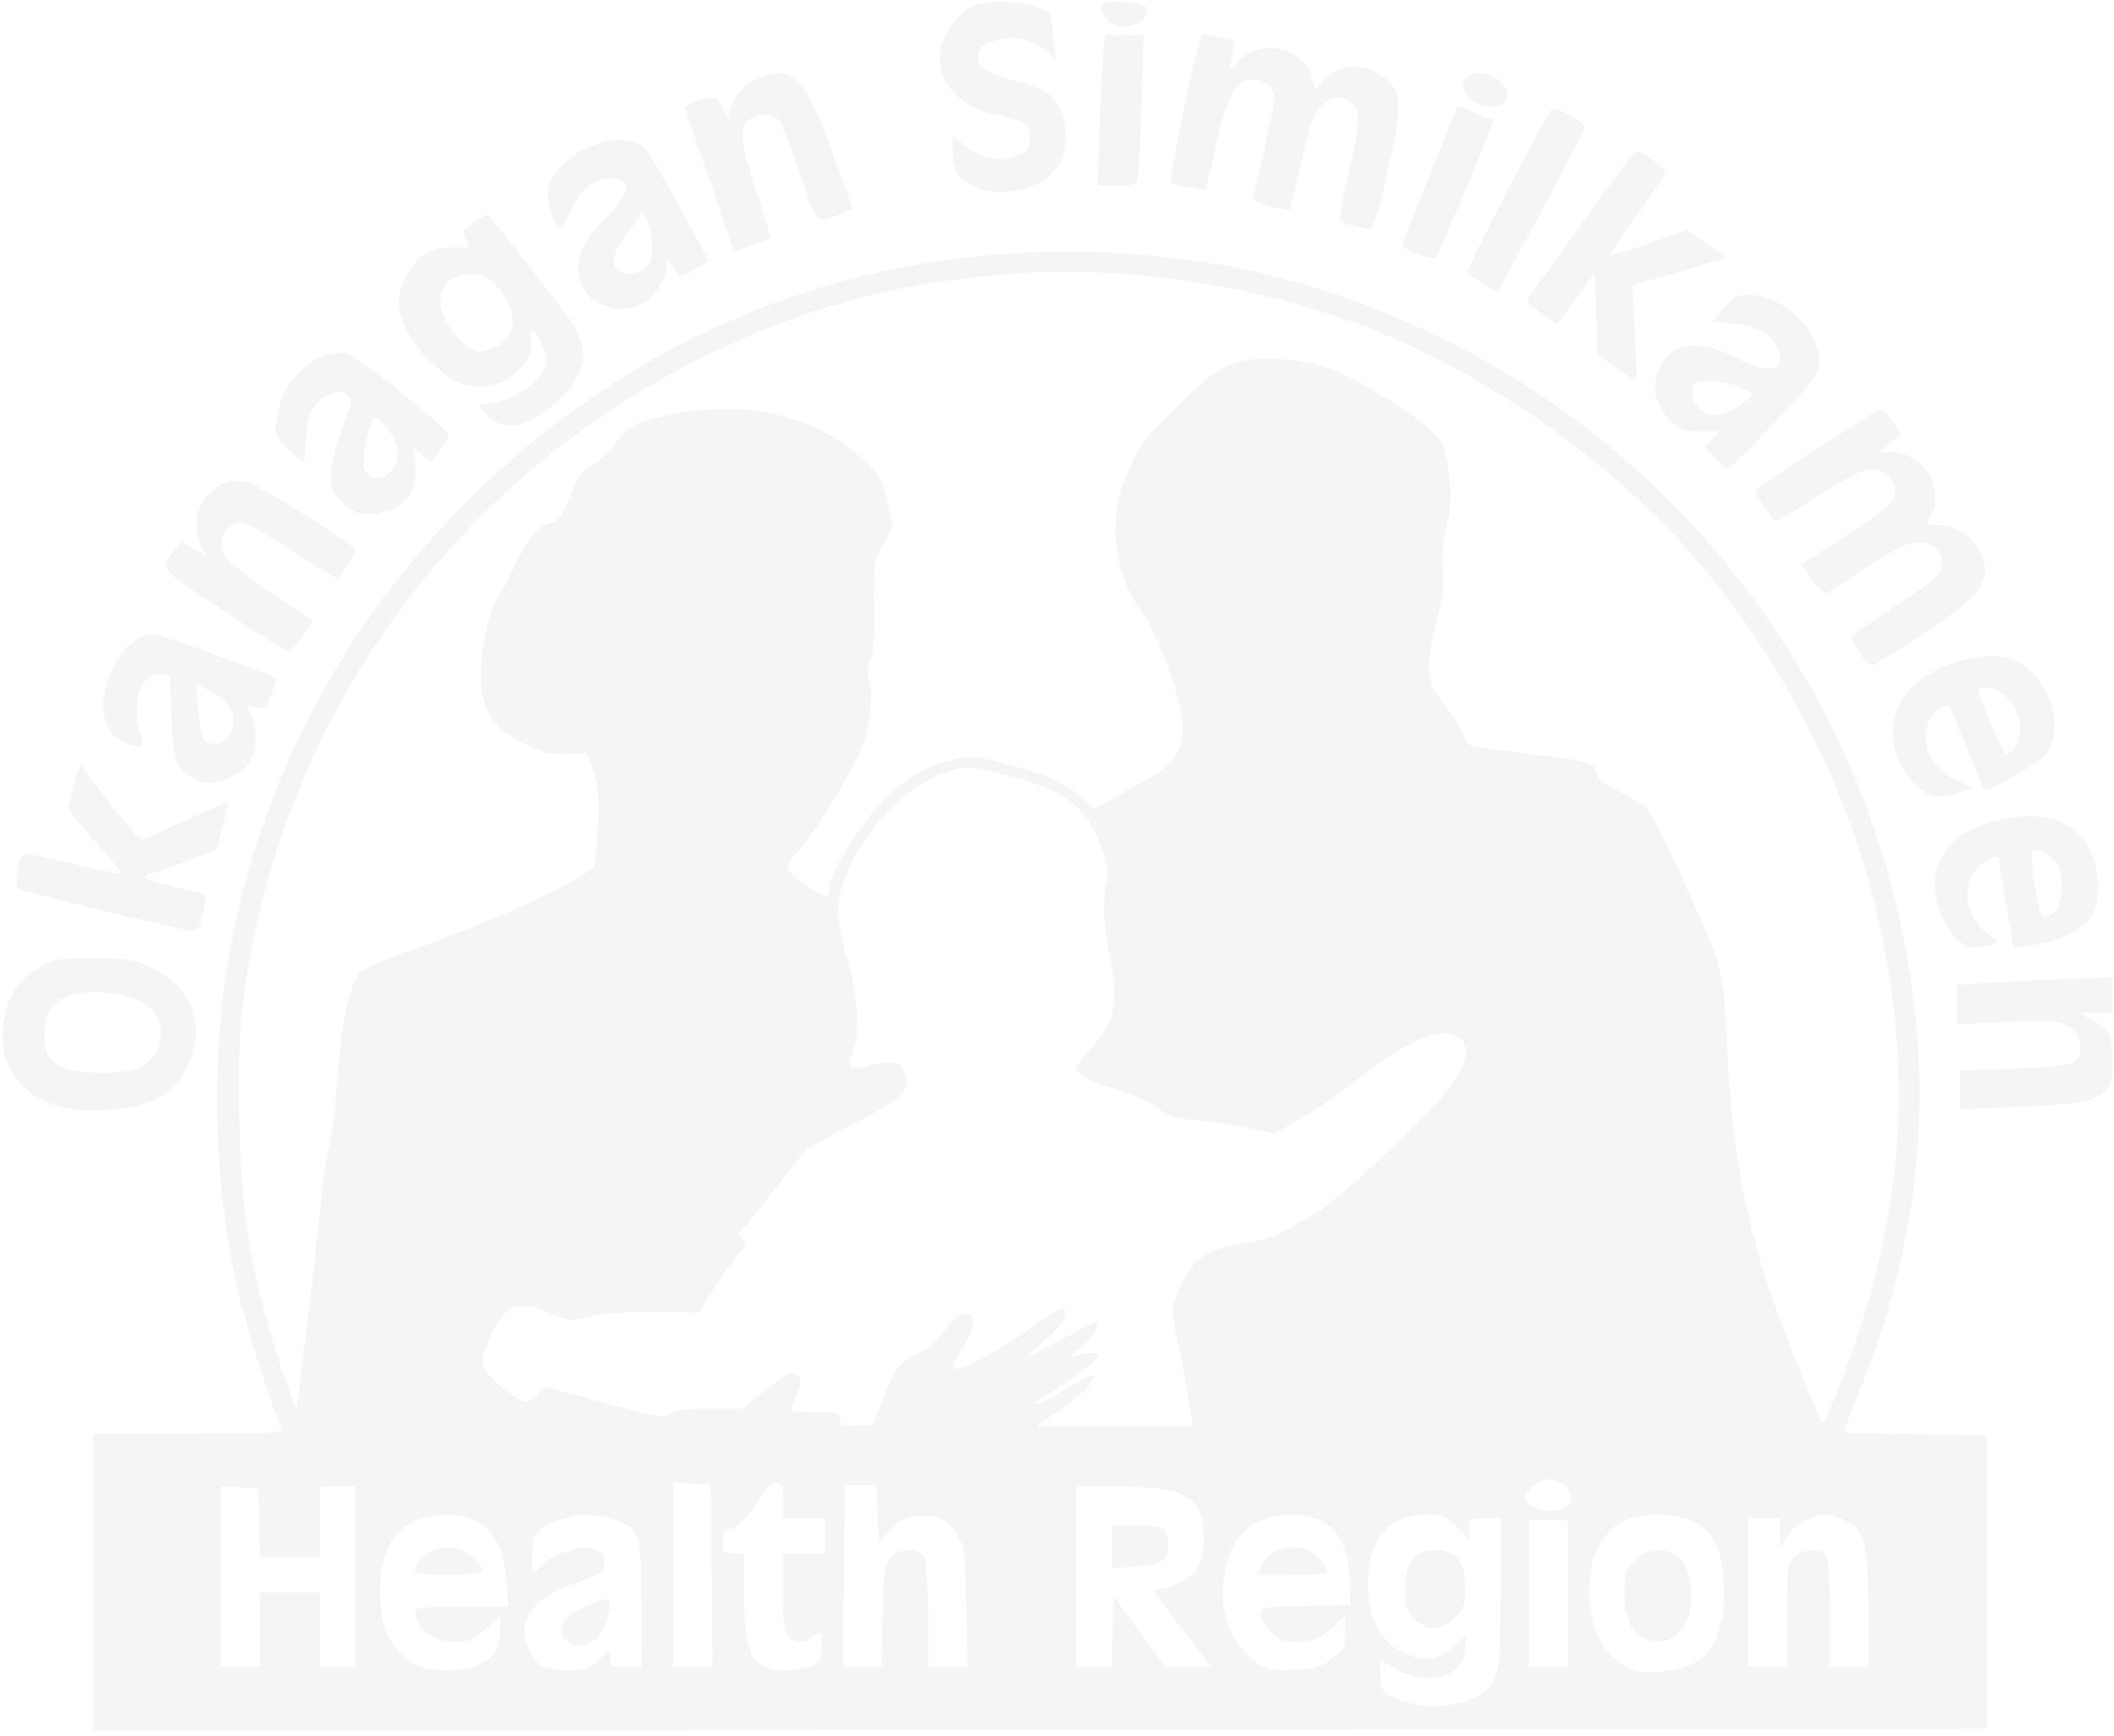
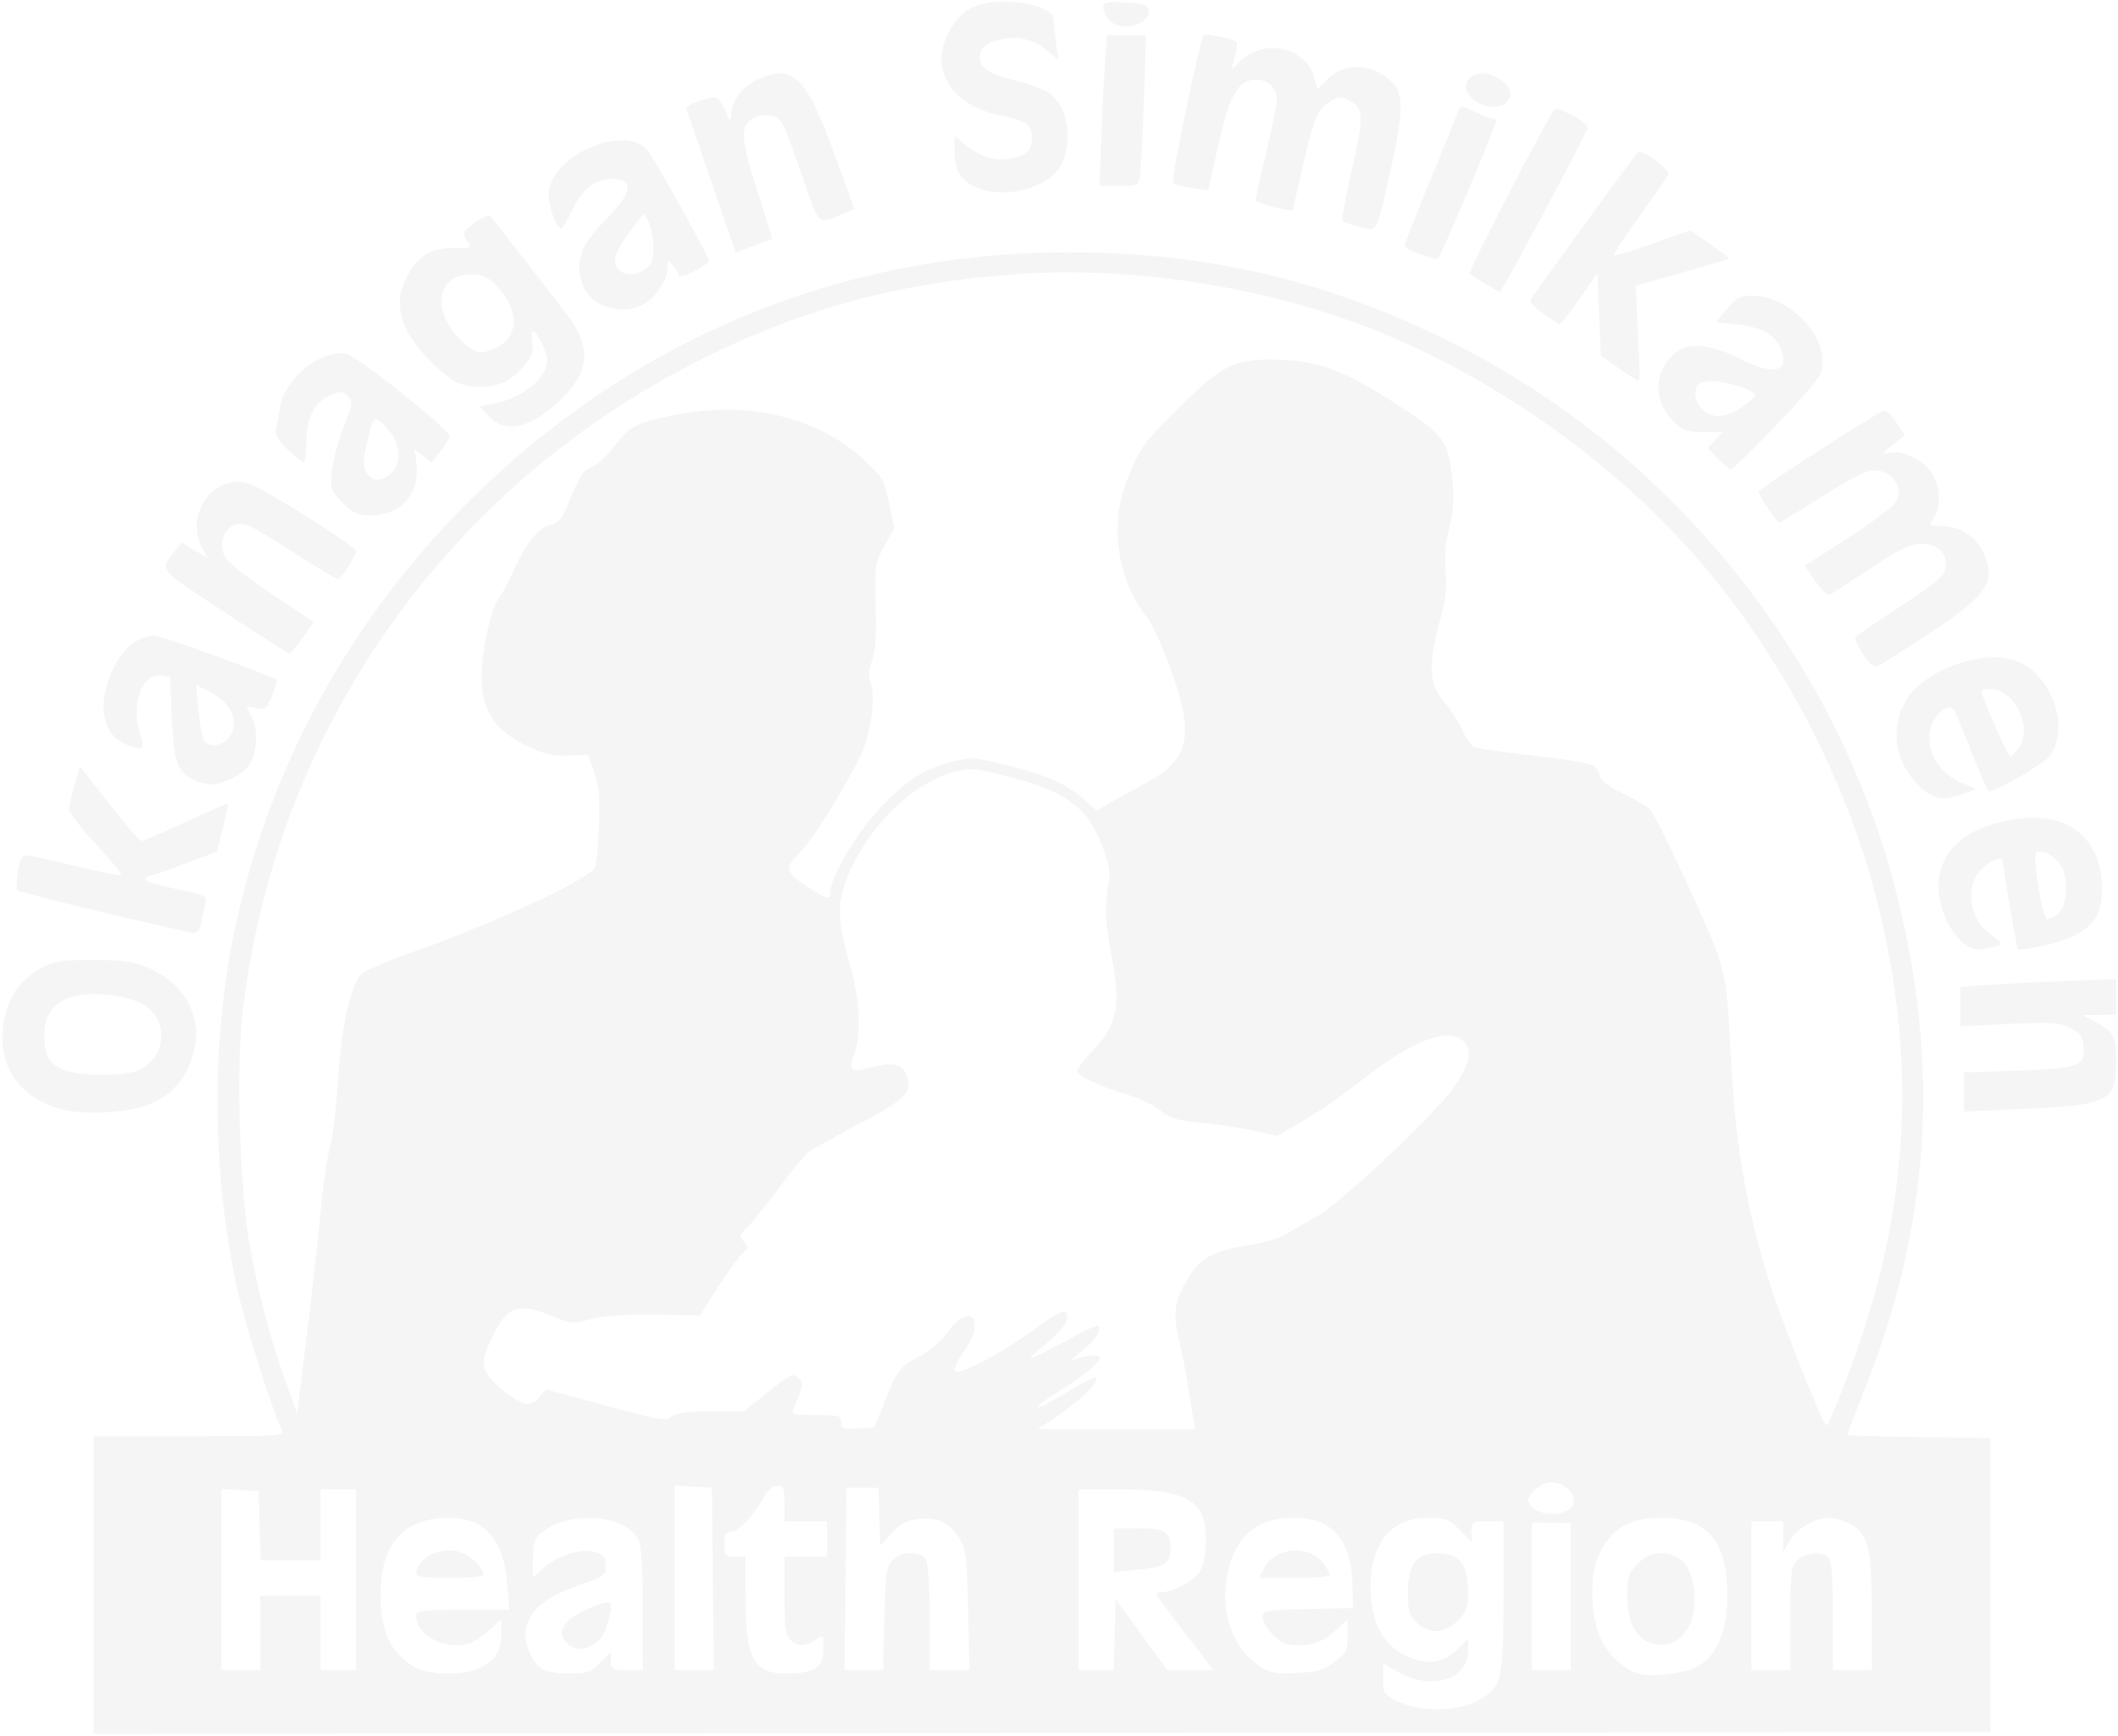
- <svg xmlns="http://www.w3.org/2000/svg" viewBox="2.511 -0.489 597.979 491" width="597.98" height="491.00" role="img" aria-labelledby="title desc" fill="#f5f5f5">
+ <svg xmlns="http://www.w3.org/2000/svg" viewBox="2.511 -0.489 597.979 489.977" width="597.98" height="489.98" role="img" aria-labelledby="title desc" fill="#f5f5f5">
  <path fill="#f5f5f5" fill-rule="evenodd" d="M29 447L29 405L56.04 405C81.99 405 83.03 404.93 82.08 403.16C79.7 398.71 71.91 374.15 69.6 363.82C62.21 330.74 62.02 292.67 69.07 260.57C79.03 215.2 101.31 174.63 134.47 141.47C180.36 95.58 239.41 70.87 303.5 70.74C343.89 70.65 378.39 78.9 414.34 97.21C475.33 128.28 521.3 185.79 538 251.9C550.32 300.64 547.46 345.18 529.05 391.58C526.27 398.57 524 404.44 524 404.63C524 404.81 533.11 405.08 544.25 405.23L564.5 405.5L564.5 447L564.5 488.5L296.75 488.75L29 489L29 447ZM419.08 479.96C426.53 476.16 426.99 474.43 427 450.25L427 429L422.5 429C418.2 429 418 429.13 418 431.9L418 434.8L414.6 431.4C411.56 428.36 410.61 428 405.75 428C395.31 428 389.5 434.98 389.5 447.53C389.5 457.3 392.67 463.57 399.28 466.86C405.13 469.77 409.99 469.17 414.15 465L417 462.15L417 465.62C417 473.73 406.55 476.86 397.25 471.55L393 469.12L393 473.45C393 477.56 393.23 477.9 397.25 479.89C403.06 482.77 413.51 482.8 419.08 479.96ZM479.6 470.89C486.27 468.85 490.12 461.48 490.2 450.61C490.32 434.64 484.83 428 471.5 428C462.43 428 457.33 431.04 453.89 438.5C451.62 443.42 451.44 452.74 453.47 459.6C455.09 465.05 459.66 470.11 464.5 471.81C467.64 472.91 474.31 472.51 479.6 470.89ZM136.68 470.93C141.85 468.98 144 466.1 144 461.14L144 456.63L141.25 459.19C139.74 460.6 137.52 462.26 136.32 462.88C129.86 466.19 120 461.77 120 455.57C120 454.22 121.88 454 133.13 454L146.27 454L145.78 447.13C144.86 434.38 139.41 428 129.42 428C116.55 428 110 435.25 110 449.49C110 460.18 112.63 465.9 119.5 470.14C122.91 472.24 132.11 472.67 136.68 470.93ZM171.92 468.92L175 465.85L175 468.42C175 470.81 175.33 471 179.5 471L184 471L183.99 453.75C183.98 442.04 183.57 435.73 182.74 434.11C178.94 426.75 162.29 425.9 154.79 432.69C153.5 433.86 153 435.79 153 439.61L153 444.9L155.6 442.5C159.62 438.77 166.38 436.53 170.26 437.65C172.97 438.42 173.5 439.06 173.5 441.53C173.5 444.32 173.07 444.63 165.5 447.22C152.64 451.63 148.11 458.52 152.5 467C154.57 470.99 156.58 471.93 163.17 471.97C168.19 472 169.2 471.65 171.92 468.92ZM232.78 470.44C234.44 469.28 235 467.89 235 464.89C235 460.95 234.96 460.91 232.78 462.44C229.95 464.43 227.56 464.42 225.57 462.43C224.33 461.19 224 458.53 224 449.93L224 439L230 439L236 439L236 434L236 429L230 429L224 429L224 424C224 419.63 223.74 419 221.95 419C220.69 419 219.26 420.2 218.2 422.15C215.46 427.22 210.94 432 208.9 432C207.4 432 207 432.73 207 435.5C207 438.72 207.24 439 210 439L213 439L213.01 449.75C213.02 467.92 215.17 472 224.78 472C228.39 472 231.39 471.42 232.78 470.44ZM379.34 468.69C382.63 466.18 383 465.42 383 461.26L383 456.63L380.25 459.19C376.29 462.89 373.68 464 368.99 464C365.74 464 364.21 463.37 361.92 461.08C360.32 459.47 359 457.23 359 456.11C359 454.17 359.66 454.05 371.75 453.78L384.5 453.5L384.35 446.78C384.06 434.18 378.59 428 367.74 428C357.21 428 350.96 433.44 348.94 444.36C347 454.85 350.52 464.72 358.02 469.81C361.03 471.85 362.45 472.12 368.59 471.82C374.5 471.53 376.3 471.01 379.34 468.69ZM76 460.5L76 450L84.5 450L93 450L93 460.5L93 471L98 471L103 471L103 445.5L103 420L98 420L93 420L93 430L93 440L84.54 440L76.07 440L75.79 430.25L75.5 420.5L70.25 420.2L65 419.9L65 445.45L65 471L70.5 471L76 471L76 460.5ZM203.77 445.25L203.5 419.5L198.25 419.2L193 418.9L193 444.95L193 471L198.52 471L204.03 471L203.77 445.25ZM252.18 456.6C252.46 444.13 252.75 441.92 254.4 440.1C256.91 437.34 262.52 437.24 263.96 439.93C264.54 441.01 265 448.31 265 456.43L265 471L270.6 471L276.2 471L275.85 454.25C275.54 439.54 275.25 437.07 273.45 434C270.74 429.39 267.54 427.81 262.03 428.36C258.5 428.71 256.89 429.54 254.32 432.34L251.08 435.88L250.79 427.69L250.5 419.5L246 419.5L241.5 419.5L241.23 445.25L240.97 471L246.41 471L251.85 471L252.18 456.6ZM317.22 461.01L317.5 451.02L324.81 461.01L332.12 471L338.63 471L345.13 471L337.07 460.58C332.63 454.86 329 449.91 329 449.58C329 449.26 329.67 449 330.48 449C333.8 449 339.71 445.76 341.3 443.07C342.39 441.22 343 438.04 343 434.17C343 422.95 337.81 420 318.06 420L307 420L307 445.5L307 471L311.97 471L316.93 471L317.22 461.01ZM446 450.25L446 429.5L440.5 429.45L435 429.39L435 450.2L435 471L440.5 471L446 471L446 450.25ZM508 456.5C508 443.33 508.18 441.82 510 440C512.22 437.78 516.95 437.35 518.8 439.2C519.63 440.03 520 445.13 520 455.7L520 471L525.5 471L531 471L531 455.02C531 436.36 529.93 432.14 524.52 429.58C522.69 428.71 520.24 428 519.07 428C515.14 428 510.06 430.85 508.03 434.19L506.01 437.5L506 433.25L506 429L501.5 429L497 429L497 450L497 471L502.5 471L508 471L508 456.5ZM162.57 463.43C159.17 460.02 162.06 456.11 170.29 452.98C175.66 450.94 175.89 451.27 173.96 458.22C172.29 464.22 166.17 467.02 162.57 463.43ZM467.42 462.86C463.86 461.13 462 456.71 462 450.02C462 444.53 462.32 443.52 464.92 440.92C468.61 437.23 473.69 436.97 477.52 440.26C481.02 443.28 482.12 452.83 479.58 458.2C477.15 463.3 472.23 465.19 467.42 462.86ZM402.45 457.55C400.4 455.49 400 454.12 400 449.18C400 441.13 402.38 438 408.5 438C414.49 438 417 441.16 417 448.71C417 453.39 416.59 454.56 414.08 457.08C410.35 460.81 405.9 460.99 402.45 457.55ZM120 443.93C120 439.73 125.89 436.38 131.44 437.42C134.61 438.02 139 441.92 139 444.13C139 444.61 134.72 445 129.5 445C123.44 445 120 444.61 120 443.93ZM359.43 442.14C362.43 436.34 371.89 435.5 375.96 440.67C377.08 442.1 378 443.66 378 444.13C378 444.61 373.49 445 367.97 445L357.95 445L359.43 442.14ZM317 437.14L317 431L323.8 431C331.47 431 333 431.93 333 436.58C333 440.89 331.37 441.95 323.62 442.67L317 443.29L317 437.14ZM445.07 425.96C449.16 423.77 445.69 418 440.28 418C438.01 418 434 421.15 434 422.93C434 426.31 440.89 428.2 445.07 425.96ZM251.96 396C255.69 386.45 256.59 385.24 261.96 382.52C264.98 380.99 268.09 378.31 270.12 375.48C276.16 367.07 280.95 371.85 275.07 380.4C271.38 385.76 271.16 387.38 274.25 386.47C278.36 385.25 289.05 379.03 295.75 373.96C299.78 370.91 302.72 369.32 303.28 369.88C304.93 371.53 303.07 374.59 297.85 378.84C295.03 381.13 293.09 383 293.53 383C293.96 383 298.56 380.71 303.74 377.92C312.54 373.18 313.14 372.99 312.83 375.13C312.64 376.41 310.52 378.93 308 380.88C305.52 382.79 304.4 383.98 305.5 383.53C308.95 382.13 313 381.73 313 382.8C313 384.21 308.12 388.19 300.97 392.6C297.67 394.64 295.19 396.53 295.47 396.8C295.74 397.08 298.56 395.72 301.73 393.78C310.5 388.43 312 387.74 312 389.06C312 390.58 306.65 395.5 300.51 399.64L295.53 403L317.78 403L340.04 403L339.57 400.75C339.31 399.51 338.62 395.35 338.04 391.5C337.45 387.65 336.24 381.42 335.36 377.66C333.5 369.81 334.14 366.26 338.64 359.32C341.84 354.4 345.78 352.44 355.5 350.96C359.35 350.37 363.85 349.04 365.5 348C367.15 346.96 371.2 344.63 374.5 342.82C380.97 339.26 408.05 313.69 412.95 306.5C417.25 300.2 418.21 296.48 416.19 294C412.1 289 401.83 292.76 386.44 304.88C381.52 308.75 374.26 313.78 370.29 316.05L363.08 320.18L356.29 318.68C352.56 317.86 345.93 316.87 341.56 316.49C334.97 315.91 333.02 315.32 330.06 312.97C328.1 311.42 323.8 309.38 320.5 308.45C314.22 306.67 307.51 303.64 306.6 302.17C306.31 301.69 308.26 299.03 310.94 296.25C317.86 289.08 319.04 283.52 316.48 270.19C314.55 260.16 314.33 255.23 315.54 248.65C316.08 245.67 315.64 243.27 313.55 237.94C309.33 227.19 303.23 222.82 286.5 218.58C277.89 216.39 276.4 216.27 272.06 217.39C261.21 220.21 249.71 230.73 243.29 243.72C238.68 253.06 238.5 258.29 242.37 271.46C245.35 281.6 245.84 292.06 243.58 297.46C241.87 301.55 243.03 302.43 248.19 300.95C254.01 299.28 256.92 299.74 258.2 302.54C260.52 307.63 258.54 309.75 244.88 316.9C237.95 320.53 231.46 324.18 230.47 325C229.48 325.82 225.66 330.55 221.98 335.5C218.3 340.45 214.32 345.36 213.14 346.41C211.19 348.14 211.13 348.49 212.52 350.02C213.9 351.55 213.88 351.85 212.35 353.11C211.42 353.87 208.28 358.17 205.38 362.67L200.1 370.83L187.3 370.67C178.79 370.56 172.74 370.98 169.26 371.94C164.34 373.29 163.69 373.24 158.74 371.19C149.13 367.2 145.97 368.13 141.95 376.1C137.73 384.46 138.05 386.62 144.26 391.75C150.02 396.51 152.38 396.98 154.9 393.87L156.63 391.74L173.52 396.34C188.49 400.42 190.59 400.77 192.03 399.47C193.22 398.4 196.2 398 203.08 397.99L212.5 397.99L219.43 392.46C225.67 387.48 226.51 387.08 227.9 388.47C229.46 390.03 229.41 390.31 226.52 397.25C225.86 398.82 226.51 399 232.89 399C239.4 399 240 399.17 240 401.05C240 402.88 240.53 403.08 244.71 402.8L249.42 402.5L251.96 396ZM522.79 391.5C541.36 344.74 544.41 301.34 532.47 253.92C524.06 220.57 506.48 186.54 483.65 159.42C457.94 128.89 419.43 102.4 382 89.48C352.38 79.26 318.25 74.69 288.5 76.97C256.23 79.44 230.29 86.38 202.5 99.98C129.26 135.82 80.1 205.28 70.94 285.88C69.18 301.36 70.21 335.42 72.9 350.5C75.42 364.63 78.93 377.95 83.28 389.89L86.41 398.5L89.12 376.5C90.61 364.4 92.37 348.65 93.03 341.5C93.68 334.35 94.86 326.25 95.64 323.5C96.42 320.75 97.48 311.96 97.99 303.97C98.91 289.74 101.27 278.67 104.22 274.78C104.92 273.85 111.12 271.1 118 268.67C142.48 260.03 169.09 247.68 170.5 244.31C170.91 243.31 171.43 238 171.64 232.5C171.95 224.71 171.65 221.41 170.27 217.54L168.5 212.59L163 212.83C158.67 213.01 156.22 212.45 151.46 210.17C139.74 204.57 136.66 197.12 139.42 181.12C140.39 175.54 141.86 170.6 143.06 168.92C144.17 167.36 146.02 163.93 147.18 161.29C150.66 153.36 154.59 148.33 157.81 147.69C160.17 147.22 161.12 146.12 162.91 141.8C166.43 133.3 166.95 132.51 169.84 131.23C171.34 130.57 174.29 127.76 176.4 125.01C179.55 120.87 181.14 119.72 185.47 118.47C209.06 111.61 231.6 115.64 246.51 129.38C251.71 134.17 252.17 134.96 253.53 141.64L254.98 148.78L252.24 153.64C249.61 158.3 249.51 159.01 249.76 170.75C249.95 179.38 249.63 183.96 248.66 186.27C247.7 188.56 247.57 190.3 248.24 192.03C249.8 196.11 248.49 206.26 245.58 212.61C241.67 221.14 231.02 238.01 227.61 241.06C223.9 244.37 224.48 246.08 230.67 250C236.19 253.5 237 253.65 237 251.13C237 247.11 244.41 234.61 250.81 227.82C258.37 219.81 263.16 216.71 271.29 214.6C276.8 213.16 277.55 213.2 286.49 215.47C298.16 218.43 303.54 220.78 308.36 225.01L312.11 228.31L316.31 225.94C318.61 224.64 323.43 221.98 327 220.03C338.48 213.77 339.78 206.54 332.8 187.79C330.49 181.58 327.54 175.2 326.25 173.62C318 163.48 315.7 147.63 320.66 135.17C324.45 125.65 325.25 124.55 335.91 114.09C347.42 102.81 350.8 101.05 361.04 101.02C373.61 100.99 381.23 103.61 396 113.09C410.44 122.34 411.5 123.79 412.61 135.69C413.05 140.5 412.77 144.36 411.64 148.77C410.57 152.94 410.23 156.95 410.64 160.8C411.08 165.01 410.69 168.58 409.21 174.03C405.63 187.22 405.88 192.72 410.3 197.75C412.11 199.81 414.42 203.39 415.42 205.69C416.43 208 417.94 210.15 418.77 210.47C419.61 210.79 426.19 211.75 433.4 212.6C452.2 214.81 453.32 215.11 453.97 218.03C454.37 219.85 456.14 221.28 460.72 223.5C464.14 225.15 467.55 227.18 468.31 228C470.58 230.48 485.65 262.97 488.01 270.5C489.71 275.92 490.4 281.46 491.03 295.01C492.3 322.4 495.46 340.94 502.7 363.43C505.58 372.39 515.8 398.18 517.7 401.32C518.42 402.5 518.45 402.45 522.79 391.5ZM19.8 312.67C6.84 309 0.89 298.97 4 286.01C5.46 279.92 8.73 275.72 14.38 272.71C17.89 270.82 20.05 270.5 29 270.53C37.8 270.56 40.35 270.95 44.76 272.91C50.93 275.66 55.47 280.44 56.94 285.72C58.34 290.75 58.27 292.72 56.53 298.6C54.75 304.59 50.18 309.3 44 311.54C37.87 313.75 25.64 314.32 19.8 312.67ZM557 307.79L557 302.27L571.76 301.8C589.22 301.24 591.25 300.53 590.81 295.18C590.55 292.12 589.91 291.2 587 289.71C583.92 288.13 581.85 288 569.75 288.59L556 289.26L556 283.71L556 278.17L563.25 277.62C567.24 277.32 577.14 276.81 585.25 276.5L600 275.93L600 280.97L600 286L595.25 286.04L590.5 286.08L593.5 287.67C599.49 290.83 600 291.76 600 299.5C600 310.52 597.85 311.56 572.79 312.63L557 313.31L557 307.79ZM41.99 301.51C45.95 299.45 48 296.22 48 292C48 285.08 43.02 281.3 32.63 280.33C21.14 279.26 15 283.21 15 291.7C15 297.33 16.34 299.81 20.33 301.54C24.69 303.44 38.3 303.42 41.99 301.51ZM556.81 265.74C551.35 261.2 548.43 251.64 550.47 245C552.74 237.58 559.44 232.85 570.39 230.95C581.83 228.95 589.98 232.2 593.91 240.32C596.39 245.44 596.68 253.79 594.52 257.95C592.47 261.93 587.32 264.83 579.36 266.49C575.63 267.27 572.42 267.75 572.22 267.56C571.89 267.22 568 244.38 568 242.75C568 241.01 564.63 242.21 561.92 244.92C557.12 249.72 558.51 259.24 564.62 263.39C568.46 265.99 568.28 266.42 563 267.36C560.24 267.85 558.93 267.51 556.81 265.74ZM31.82 257.14C18.8 254.04 7.85 251.2 7.5 250.84C7.14 250.48 7.16 248.12 7.54 245.59C8.04 242.25 8.68 241 9.89 241C10.8 241 17.12 242.36 23.92 244.02C30.72 245.68 36.51 246.83 36.77 246.56C37.03 246.3 33.82 242.39 29.63 237.88C25.43 233.36 22 228.92 22 228.02C22 227.11 22.7 224 23.56 221.11L25.12 215.86L33.31 226.39C37.81 232.19 41.95 236.93 42.5 236.93C43.05 236.92 48.67 234.5 55 231.55C61.33 228.59 66.63 226.3 66.79 226.46C66.95 226.62 66.34 229.71 65.43 233.33L63.78 239.91L55.79 242.96C51.39 244.64 46.72 246.28 45.4 246.61C41.53 247.59 43.42 248.62 52.54 250.54C60.83 252.28 61.11 252.43 60.52 254.79C60.18 256.13 59.64 258.53 59.33 260.12C58.96 261.95 58.16 262.96 57.12 262.89C56.23 262.83 44.84 260.25 31.82 257.14ZM583.41 257.69C585.99 255.8 586.66 248.17 584.59 244.18C583.1 241.29 578.72 238.95 577.36 240.31C576.32 241.35 579.24 259 580.45 259C581.09 259 582.42 258.41 583.41 257.69ZM544.58 221.64C537.34 214.81 535.86 204.77 540.91 196.8C546.11 188.6 562.08 182.89 571.29 185.93C581.55 189.32 587.22 204.78 581.2 212.98C579.71 215.01 565.96 223.02 564 222.99C563.73 222.99 561.53 217.93 559.11 211.74C556.7 205.56 554.36 200.1 553.91 199.6C552.37 197.89 548.12 201.83 547.41 205.62C546.32 211.46 549.83 217.59 555.77 220.22L560.5 222.32L557 223.58C551.12 225.71 548.45 225.29 544.58 221.64ZM56.78 219.44C52.45 217.09 51.54 214.35 51 202L50.5 190.5L47.77 190.19C42.51 189.58 39.34 198.94 42.12 206.9C43.57 211.06 42.89 211.57 38.29 209.75C31.34 207.02 29.76 198.56 34.34 188.56C37.07 182.6 41.51 179.01 46.17 179C48.1 179 78.76 190.06 80.74 191.47C80.87 191.57 80.23 193.54 79.32 195.87C77.81 199.72 77.42 200.03 74.87 199.47L72.08 198.86L73.66 202.02C75.64 205.99 74.98 213.25 72.37 216.18C70.14 218.68 64.96 221.02 61.78 220.96C60.53 220.94 58.27 220.25 56.78 219.44ZM572.44 210.78C576.59 204.86 571.3 194 564.28 194C563.02 194 562 194.32 562 194.71C562 196.37 569.35 213 570.09 213C570.53 213 571.59 212 572.44 210.78ZM67.86 206.61C69.83 202.5 67.43 197.77 61.97 194.98L57.87 192.89L58.56 200.2C58.94 204.21 59.72 208.09 60.29 208.8C62.07 211.03 66.35 209.79 67.86 206.61ZM528.42 184.06C526.93 181.8 526.03 179.64 526.42 179.25C526.81 178.86 532.61 174.93 539.31 170.52C549.63 163.73 551.55 162.06 551.82 159.66C552.29 155.64 549.56 153 544.94 153C541.99 153 538.99 154.45 530.85 159.8C525.16 163.54 519.97 166.93 519.31 167.32C518.57 167.77 516.98 166.37 515.09 163.63L512.05 159.22L524.08 151.49C530.7 147.24 536.8 142.71 537.64 141.43C540.63 136.86 535.89 131.21 530.14 132.47C528.52 132.83 522.31 136.24 516.35 140.06C510.38 143.87 505.22 147 504.88 147C504.14 147 499 139.36 499.01 138.27C499.02 137.55 531.73 116.41 534.31 115.45C534.97 115.21 536.57 116.66 537.87 118.68L540.25 122.35L536.9 125.08C533.72 127.68 533.68 127.78 536.11 127.32C539.93 126.59 545.69 129.44 547.97 133.19C550.39 137.14 550.59 142.71 548.44 145.78C546.92 147.96 546.96 148 550.69 148C555.65 148.01 560.24 150.88 562.33 155.28C566.3 163.66 563.82 167.43 547.04 178.47C539.86 183.2 533.34 187.32 532.56 187.62C531.66 187.96 530.14 186.66 528.42 184.06ZM65.81 172.3C46.9 159.83 47.51 160.58 51.85 155.08L53.76 152.66L57.39 154.8L61.02 156.95L59.51 154.02C54.56 144.45 63.08 132.97 72.84 136.06C77 137.38 103 153.74 103 155.04C103 156.49 98.85 163 97.93 163C97.44 163 92.57 160.1 87.1 156.57C72.9 147.38 71.2 146.59 68.39 147.87C65.35 149.25 64.26 153.59 66.12 156.91C66.91 158.31 72.84 162.96 79.31 167.25L91.07 175.04L87.99 179.52C86.29 181.98 84.59 183.99 84.2 183.98C83.82 183.97 75.54 178.71 65.81 172.3ZM99.28 141.48C95.98 138.18 95.78 137.63 96.19 132.73C96.43 129.85 97.91 124.22 99.49 120.21C102.12 113.51 102.22 112.79 100.74 111.31C99.35 109.92 98.7 109.88 95.95 111.02C91.33 112.93 89.01 117.36 89 124.25C89 127.41 88.66 130 88.25 129.99C87.84 129.99 85.81 128.38 83.75 126.43C81.06 123.88 80.12 122.25 80.44 120.68C80.68 119.48 81.15 116.87 81.47 114.87C82.82 106.37 93.03 98.02 100.35 99.42C103.41 100 129.5 120.85 129.5 122.71C129.5 123.17 128.35 125.02 126.94 126.82L124.38 130.09L121.49 127.81C119.9 126.56 118.95 126.11 119.38 126.81C119.81 127.51 120.17 130.04 120.17 132.45C120.17 140.15 115.06 145 106.95 145C103.54 145 102.18 144.38 99.28 141.48ZM113 133C116.1 129.9 115.63 124.78 111.83 120.46C108.2 116.33 107.86 116.6 105.99 125.09C105.05 129.35 105.03 131.19 105.91 132.84C107.36 135.54 110.39 135.61 113 133ZM487.51 129.01L484.64 126.01L486.75 123.76L488.87 121.5L483.45 121.5C478.73 121.5 477.64 121.1 474.95 118.41C469.03 112.5 469.33 104.04 475.63 99.07C479.46 96.05 485.39 96.62 493.85 100.84C503.43 105.6 507.69 104.64 505.4 98.24C503.96 94.18 499.78 91.77 493.04 91.1L486.95 90.5L490.05 86.75C492.68 83.57 493.75 83 497.11 83C508.99 83 520.68 97 516.11 105.76C514.47 108.89 492.46 132 491.11 132C490.71 132 489.08 130.65 487.51 129.01ZM140.62 117.12L137.86 114.25L141.64 113.54C149.93 111.98 157 106.34 157 101.27C157 98.87 154.15 93 152.99 93C152.66 93 152.58 94.51 152.79 96.36C153.1 99.02 152.54 100.46 150.04 103.3C146.15 107.73 141.35 109.43 135.28 108.52C131.62 107.97 129.61 106.8 125.25 102.67C115.84 93.77 113.21 85.73 117.19 78.06C120.49 71.72 123.97 69.49 130.47 69.55C135.73 69.6 135.77 69.58 134.34 67.39C132.98 65.33 133.12 65.01 136.49 62.44C138.59 60.83 140.45 60.07 140.95 60.6C141.98 61.69 159.45 84.12 163.08 89.02C169.45 97.61 168.87 104.54 161.15 112.02C152.55 120.35 145.41 122.13 140.62 117.12ZM494.27 114.46C496.32 113.07 498 111.56 498 111.1C498 109.59 489.16 106.87 485.3 107.19C482.01 107.46 481.46 107.86 481.19 110.19C480.79 113.62 484.05 117 487.77 117C489.29 117 492.22 115.86 494.27 114.46ZM459.5 103.45L454.5 99.9L454 88.31L453.5 76.71L448.5 83.84C445.75 87.76 443.23 90.97 442.9 90.98C442.57 90.99 440.42 89.64 438.12 87.97C434.44 85.3 434.09 84.72 435.22 83.17C435.92 82.19 442.75 72.75 450.38 62.18C458.01 51.61 464.63 42.73 465.08 42.45C466.31 41.69 473.99 47.32 473.54 48.65C473.32 49.28 469.69 54.59 465.46 60.45C461.24 66.32 457.98 71.31 458.21 71.55C458.45 71.78 463.38 70.31 469.17 68.27L479.7 64.55L485.35 68.44C488.46 70.58 490.89 72.43 490.75 72.55C490.61 72.67 484.61 74.44 477.42 76.47L464.34 80.18L464.69 88.34C464.88 92.83 465.18 98.86 465.35 101.75C465.52 104.64 465.4 107 465.08 107C464.76 107 462.25 105.4 459.5 103.45ZM142.91 97.55C149.15 94.32 149.09 86.79 142.77 80.27C140.18 77.59 138.84 77 135.38 77C127.87 77 124.81 83.79 129.07 91C131.6 95.28 135.88 98.99 138.3 99C139.29 99 141.36 98.35 142.91 97.55ZM172.31 85.54C166.33 82.93 164.2 74.47 167.97 68.29C169.04 66.52 171.71 63.29 173.89 61.11C181.08 53.92 181.58 50 175.3 50C170.51 50 166.86 52.89 164.04 58.92C162.73 61.71 161.35 64 160.98 64C159.33 64 156.82 56.11 157.49 53.03C159.77 42.64 178.43 34.93 185.06 41.64C186.85 43.44 203.35 73.08 202.78 73.46C198.5 76.37 194.56 78.17 194.28 77.34C194.09 76.76 193.28 75.43 192.5 74.39C191.13 72.59 191.06 72.62 191.03 75C190.98 78.55 187.6 83.64 184.09 85.45C180.44 87.34 176.53 87.37 172.31 85.54ZM421.78 79.6C419.73 78.38 417.78 77.11 417.44 76.77C416.96 76.29 437.18 36.92 440.93 31.07C441.7 29.87 442.58 30.03 446.44 32.07C448.97 33.41 450.92 34.99 450.77 35.59C450.29 37.55 426.52 81.98 426 81.89C425.73 81.85 423.82 80.82 421.78 79.6ZM184.78 75.44C186.55 74.2 186.99 72.93 186.96 69.19C186.95 66.61 186.34 63.43 185.61 62.12L184.29 59.74L180.62 64.55C178.6 67.19 176.69 70.41 176.36 71.69C175.19 76.38 180.23 78.63 184.78 75.44ZM403.25 71.22C400.91 70.32 399 69.29 399 68.94C399 68.58 402.29 60.23 406.32 50.39C410.34 40.55 413.92 31.74 414.26 30.81C414.84 29.25 415.19 29.27 418.9 31.06C421.1 32.13 423.38 33 423.95 33C424.53 33 425 33.15 425 33.33C425 34.83 409.12 72.44 408.42 72.62C407.91 72.74 405.59 72.11 403.25 71.22ZM203.48 51.19C199.78 40.36 196.54 30.97 196.29 30.32C195.89 29.27 201.53 27.02 204.61 27.01C205.23 27 206.42 28.69 207.27 30.75C208.51 33.77 208.82 34.05 208.9 32.2C209.09 27.8 212 23.89 216.62 21.84C226.4 17.52 230.16 21.18 237.97 42.66L243.73 58.5L241 59.7C233.34 63.06 233.78 63.44 229.04 49.32C226.67 42.27 224.11 35.49 223.35 34.25C221.85 31.84 218.2 31.29 215.02 32.99C211.38 34.94 211.64 39.05 216.34 53.4C218.79 60.88 220.63 67 220.43 67C220.24 67 217.86 67.87 215.15 68.94L210.23 70.88L203.48 51.19ZM386.32 63.58C384.02 62.99 381.89 62.24 381.58 61.92C381.27 61.6 382.38 55.37 384.06 48.06C387.6 32.64 387.56 30.15 383.75 28.03C381.28 26.66 380.72 26.66 378.25 28.04C374.57 30.09 373.41 32.81 370.28 46.7C368.81 53.19 367.54 58.62 367.45 58.77C367.06 59.43 357 56.75 357 55.98C357 55.51 358.35 49.45 360 42.5C361.65 35.55 363 28.81 363 27.51C363 24.32 360.47 22 357.02 22C352.1 22 349.72 26.17 346.49 40.46L343.6 53.22L339.09 52.6C336.61 52.26 334.19 51.59 333.7 51.1C332.99 50.39 341.34 10.32 342.44 9.23C342.83 8.83 351.02 10.68 351.65 11.32C351.92 11.59 351.68 13.5 351.11 15.56L350.08 19.3L352.99 16.51C359.45 10.32 371.14 12.96 373.47 21.14L374.5 24.73L377.27 21.9C382.27 16.82 390.51 17.34 395.86 23.08C398.85 26.29 398.65 32.01 394.98 48.18C391.01 65.69 391.44 64.91 386.32 63.58ZM277.37 52.02C273.08 49.83 272 47.56 272 40.79L272 37.82L275.05 40.38C279.62 44.23 284.64 45.42 289.5 43.82C292.98 42.67 293.54 42.07 293.82 39.16C294.22 34.97 292.42 33.54 284.85 32.05C271.29 29.38 264.88 19.31 270.19 9.01C273.62 2.35 277.77 -0 286.11 -0C293.69 -0 300 2.29 300 5.05C300 5.97 300.3 8.91 300.67 11.59L301.33 16.46L298.14 13.77C293.97 10.26 288.74 9.31 283.55 11.1C280.33 12.21 279.44 13.05 279.19 15.19C278.8 18.57 281.28 20.26 289.76 22.39C293.2 23.25 297.2 24.74 298.64 25.69C303.89 29.13 305.68 39.41 302.16 45.97C298.42 52.93 285.39 56.11 277.37 52.02ZM313.52 36.75C313.82 28.36 314.31 18.78 314.6 15.45L315.12 9.4L320.59 9.45L326.06 9.5L325.48 27.5C325.16 37.4 324.68 46.96 324.4 48.75C323.92 51.96 323.84 52 318.43 52L312.95 52L313.52 36.75ZM419.87 28.51C412.94 24.69 417.44 17.66 424.58 21.16C428.34 23 429.79 25.51 428.39 27.75C426.98 30.01 423.2 30.35 419.87 28.51ZM315.65 5.17C314.74 4.17 314 2.57 314 1.62C314 0.15 314.89 -0.05 320.24 0.2C325.06 0.43 326.55 0.87 326.79 2.13C327.61 6.46 318.96 8.83 315.65 5.17Z" />
</svg>
